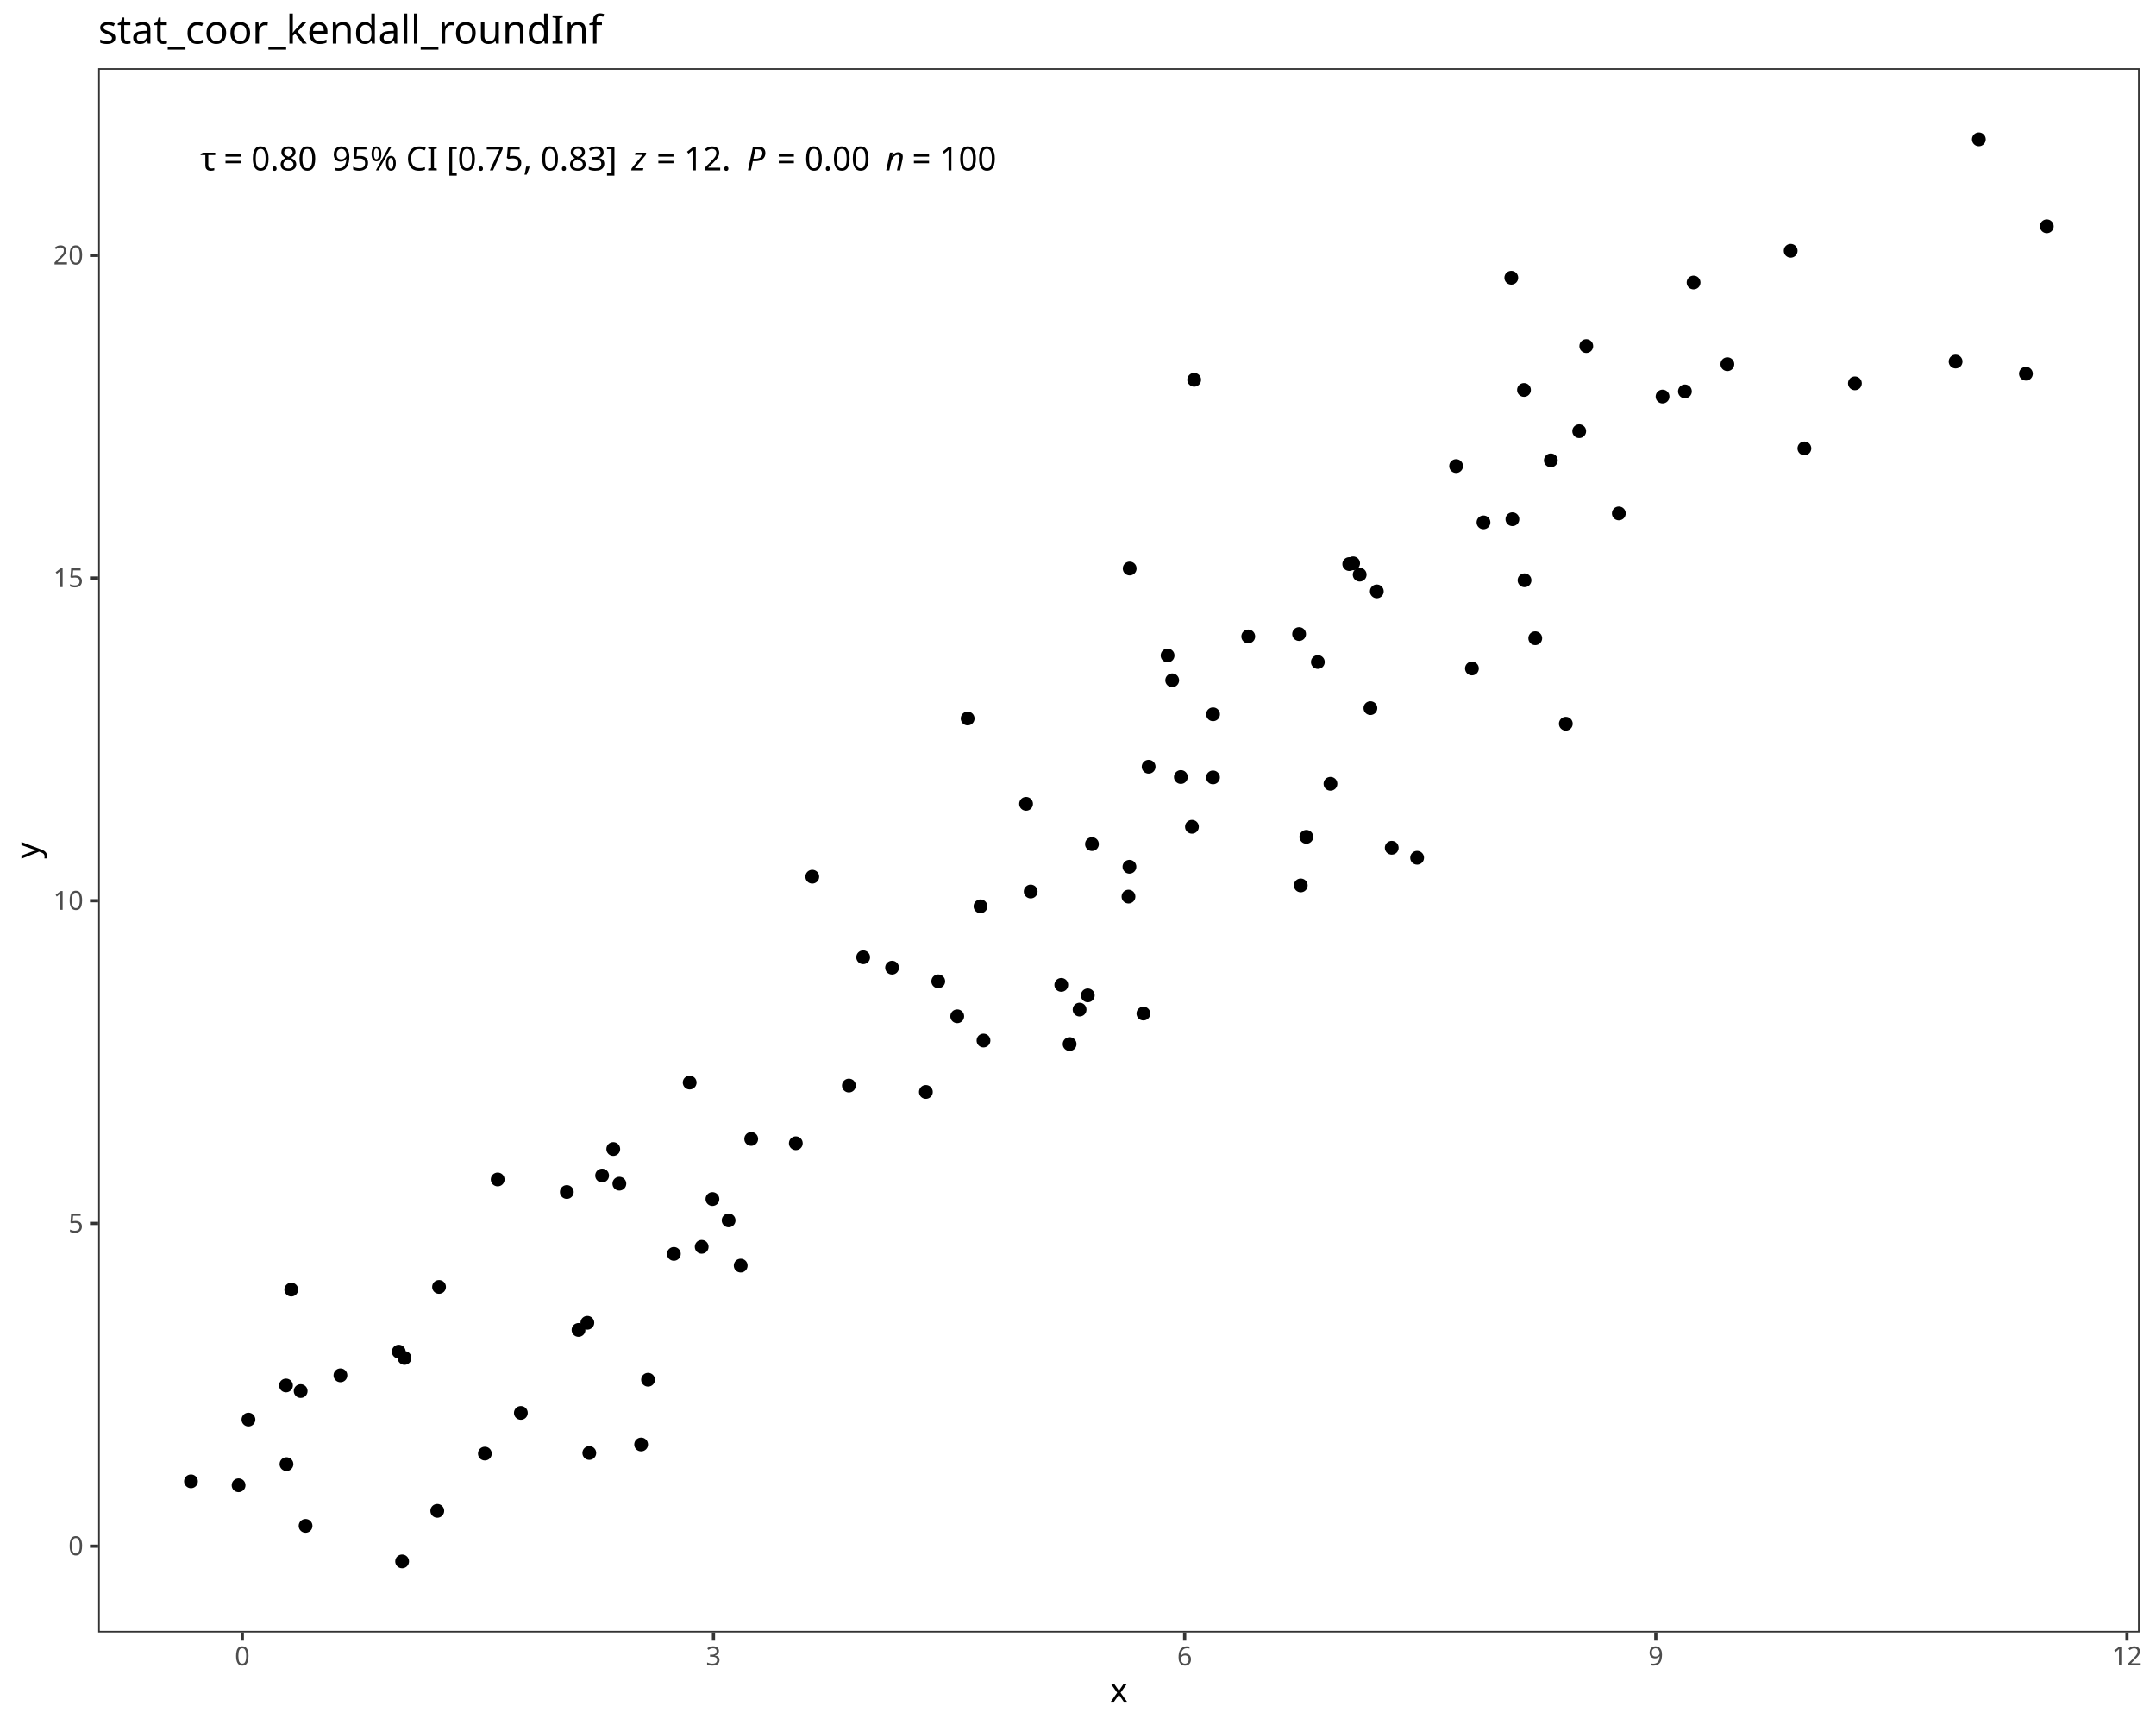
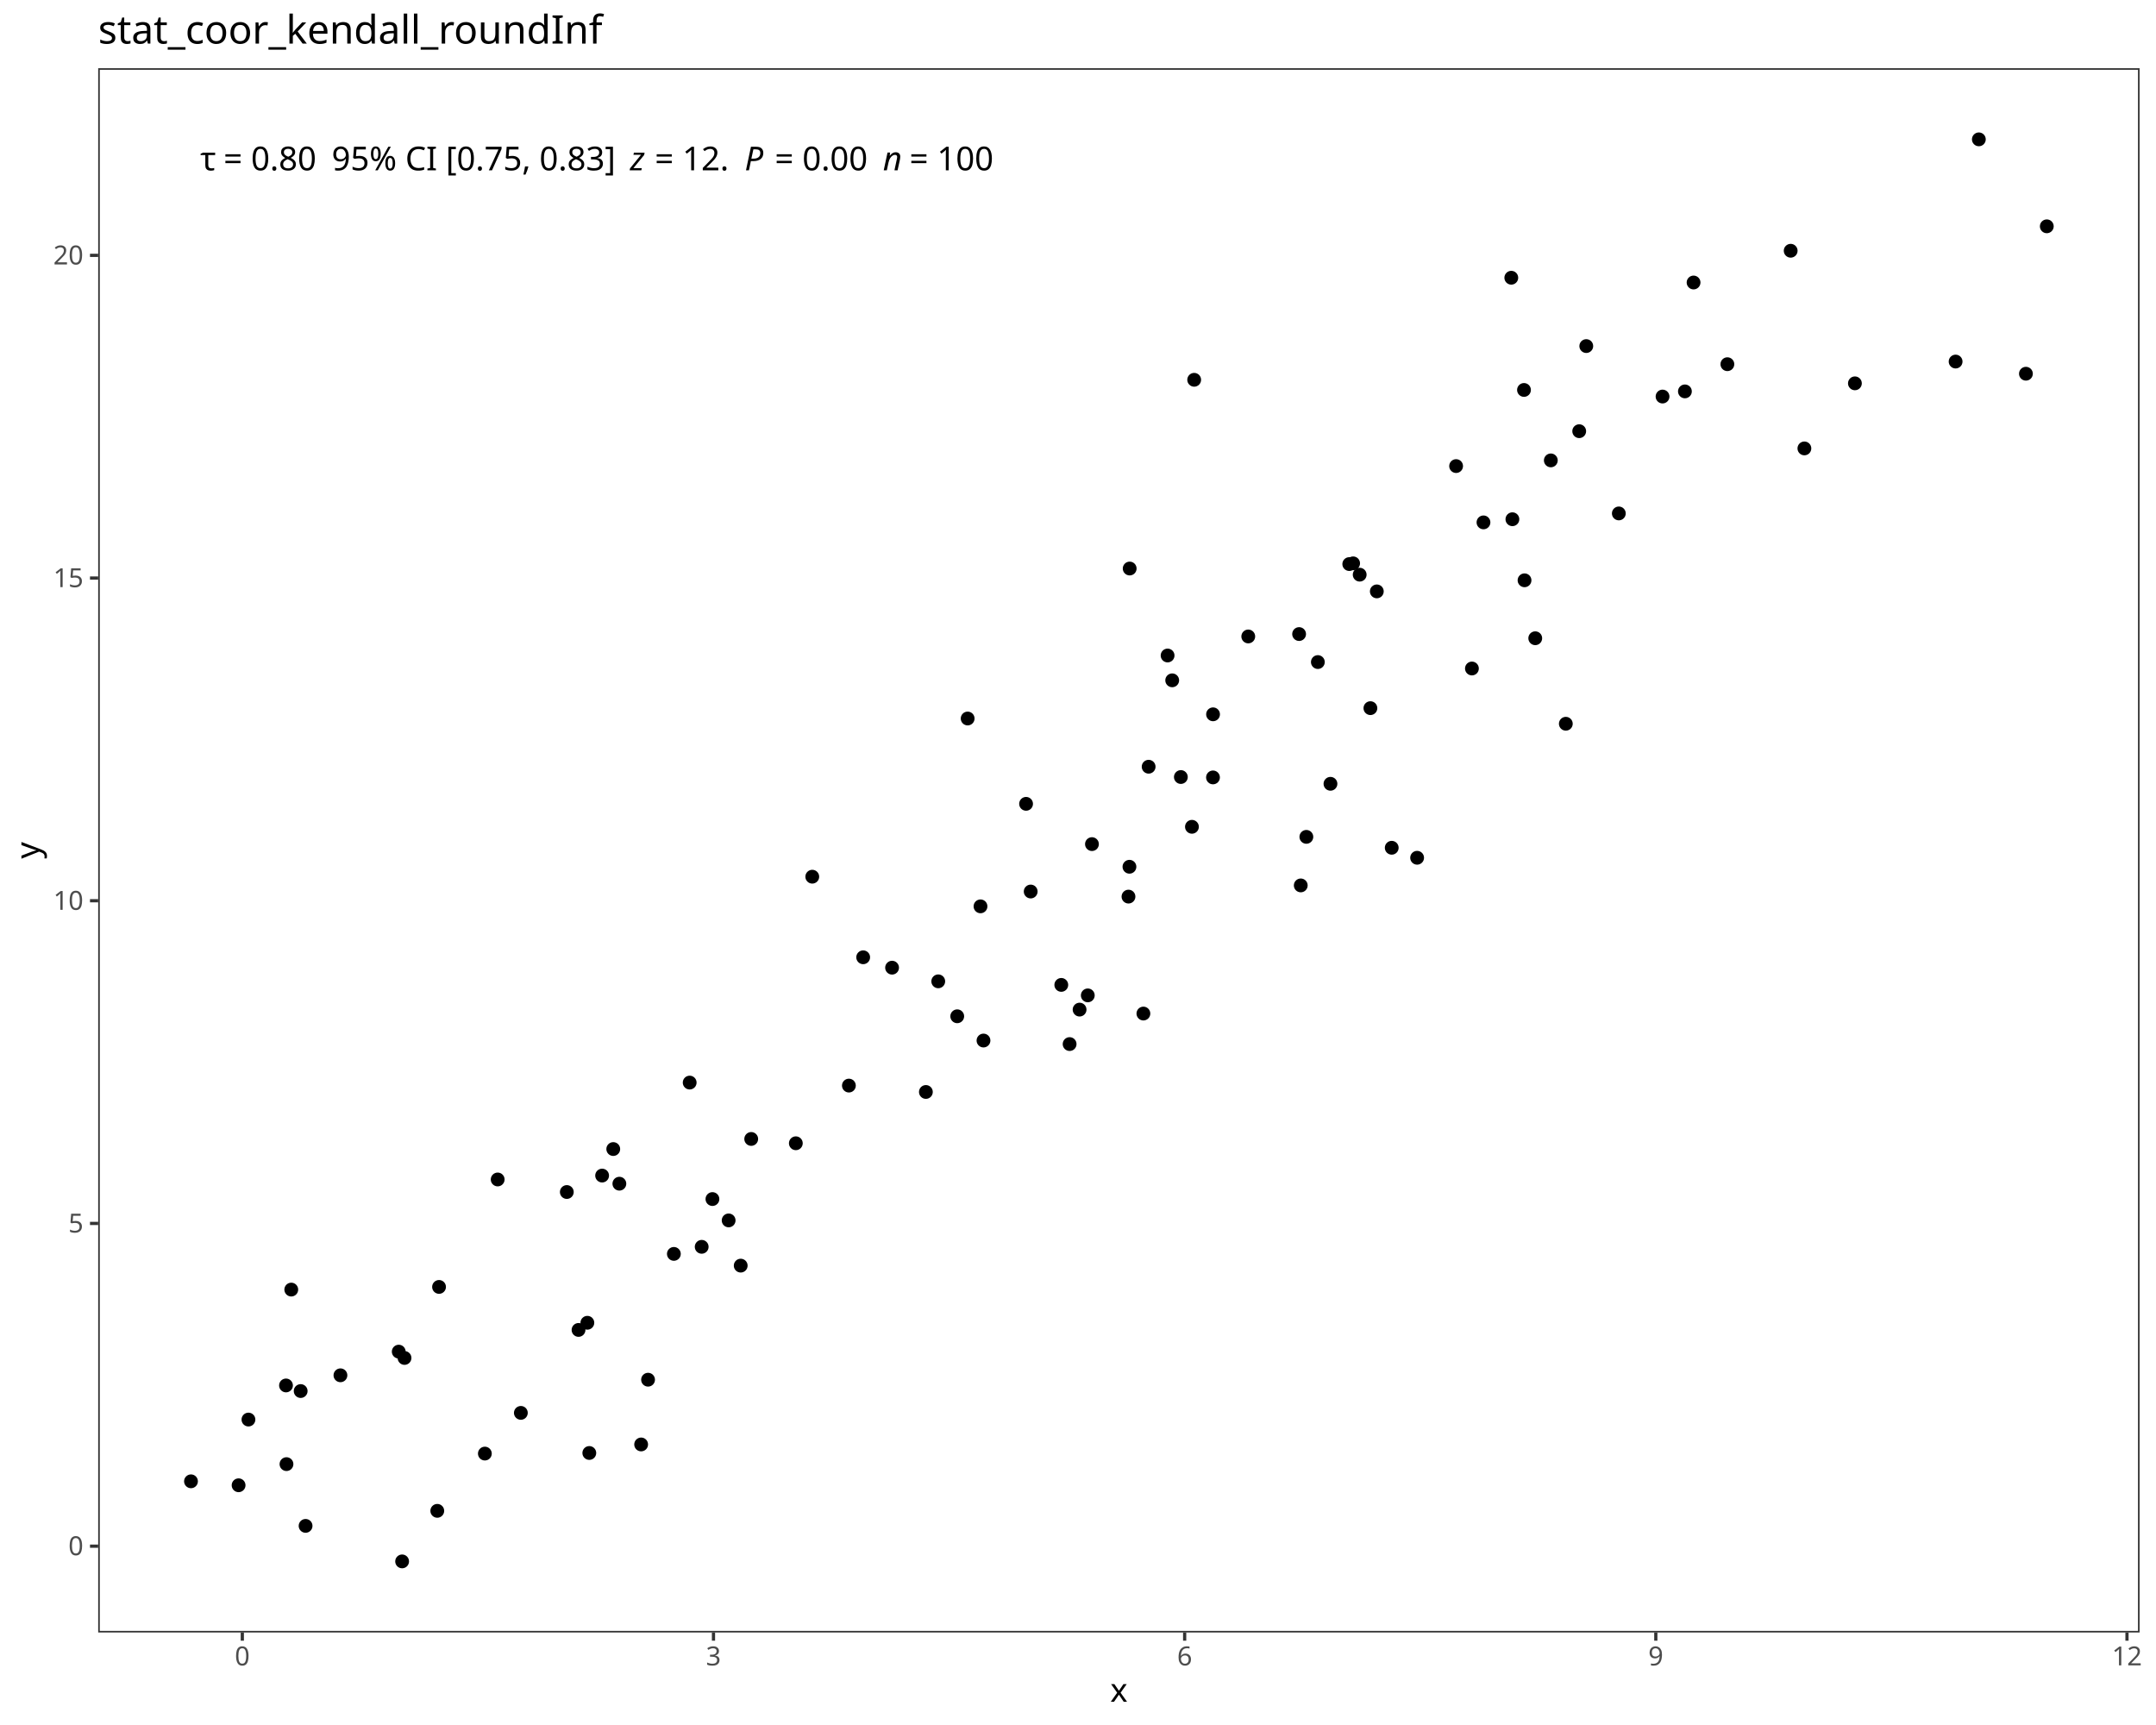
<svg xmlns="http://www.w3.org/2000/svg" class="svglite" data-engine-version="2.0" width="720.00pt" height="576.00pt" viewBox="0 0 720.00 576.00">
  <defs>
    <style type="text/css">
    .svglite line, .svglite polyline, .svglite polygon, .svglite path, .svglite rect, .svglite circle {
      fill: none;
      stroke: #000000;
      stroke-linecap: round;
      stroke-linejoin: round;
      stroke-miterlimit: 10.00;
    }
  </style>
  </defs>
  <rect width="100%" height="100%" style="stroke: none; fill: #FFFFFF;" />
  <defs>
    <clipPath id="cpMC4wMHw3MjAuMDB8MC4wMHw1NzYuMDA=">
      <rect x="0.00" y="0.00" width="720.00" height="576.00" />
    </clipPath>
  </defs>
  <g clip-path="url(#cpMC4wMHw3MjAuMDB8MC4wMHw1NzYuMDA=)">
    <rect x="0.00" y="0.00" width="720.00" height="576.00" style="stroke-width: 1.07; stroke: #FFFFFF; fill: #FFFFFF;" />
  </g>
  <defs>
    <clipPath id="cpMzIuNzl8NzE0LjUyfDIyLjc4fDU0NS4xMQ==">
      <rect x="32.79" y="22.78" width="681.73" height="522.33" />
    </clipPath>
  </defs>
  <g clip-path="url(#cpMzIuNzl8NzE0LjUyfDIyLjc4fDU0NS4xMQ==)">
    <rect x="32.79" y="22.78" width="681.73" height="522.33" style="stroke-width: 1.07; stroke: none; fill: #FFFFFF;" />
    <circle cx="63.78" cy="494.63" r="1.95" style="stroke-width: 0.71; fill: #000000;" />
    <circle cx="79.68" cy="495.95" r="1.95" style="stroke-width: 0.71; fill: #000000;" />
    <circle cx="134.29" cy="521.37" r="1.95" style="stroke-width: 0.71; fill: #000000;" />
    <circle cx="146.03" cy="504.49" r="1.95" style="stroke-width: 0.71; fill: #000000;" />
    <circle cx="100.41" cy="464.49" r="1.95" style="stroke-width: 0.71; fill: #000000;" />
    <circle cx="196.80" cy="485.17" r="1.95" style="stroke-width: 0.71; fill: #000000;" />
    <circle cx="102.05" cy="509.51" r="1.95" style="stroke-width: 0.71; fill: #000000;" />
    <circle cx="133.16" cy="451.33" r="1.95" style="stroke-width: 0.71; fill: #000000;" />
    <circle cx="193.20" cy="444.08" r="1.95" style="stroke-width: 0.71; fill: #000000;" />
    <circle cx="95.67" cy="488.89" r="1.95" style="stroke-width: 0.71; fill: #000000;" />
    <circle cx="135.09" cy="453.44" r="1.95" style="stroke-width: 0.71; fill: #000000;" />
    <circle cx="161.92" cy="485.37" r="1.95" style="stroke-width: 0.71; fill: #000000;" />
    <circle cx="82.97" cy="474.01" r="1.95" style="stroke-width: 0.71; fill: #000000;" />
    <circle cx="214.11" cy="482.32" r="1.95" style="stroke-width: 0.71; fill: #000000;" />
    <circle cx="95.51" cy="462.62" r="1.95" style="stroke-width: 0.71; fill: #000000;" />
    <circle cx="247.36" cy="422.61" r="1.95" style="stroke-width: 0.71; fill: #000000;" />
    <circle cx="173.94" cy="471.78" r="1.95" style="stroke-width: 0.71; fill: #000000;" />
    <circle cx="113.69" cy="459.23" r="1.95" style="stroke-width: 0.71; fill: #000000;" />
    <circle cx="97.27" cy="430.61" r="1.95" style="stroke-width: 0.71; fill: #000000;" />
    <circle cx="146.62" cy="429.72" r="1.95" style="stroke-width: 0.71; fill: #000000;" />
    <circle cx="216.42" cy="460.70" r="1.95" style="stroke-width: 0.71; fill: #000000;" />
    <circle cx="196.15" cy="441.69" r="1.95" style="stroke-width: 0.71; fill: #000000;" />
    <circle cx="201.08" cy="392.54" r="1.95" style="stroke-width: 0.71; fill: #000000;" />
    <circle cx="237.92" cy="400.38" r="1.95" style="stroke-width: 0.71; fill: #000000;" />
    <circle cx="206.84" cy="395.25" r="1.95" style="stroke-width: 0.71; fill: #000000;" />
    <circle cx="204.80" cy="383.68" r="1.95" style="stroke-width: 0.71; fill: #000000;" />
    <circle cx="225.04" cy="418.69" r="1.95" style="stroke-width: 0.71; fill: #000000;" />
    <circle cx="243.33" cy="407.51" r="1.95" style="stroke-width: 0.71; fill: #000000;" />
    <circle cx="189.29" cy="398.03" r="1.95" style="stroke-width: 0.71; fill: #000000;" />
    <circle cx="166.20" cy="393.84" r="1.95" style="stroke-width: 0.71; fill: #000000;" />
    <circle cx="250.87" cy="380.31" r="1.95" style="stroke-width: 0.71; fill: #000000;" />
    <circle cx="283.49" cy="362.49" r="1.95" style="stroke-width: 0.71; fill: #000000;" />
    <circle cx="313.33" cy="327.68" r="1.95" style="stroke-width: 0.71; fill: #000000;" />
    <circle cx="234.33" cy="416.33" r="1.95" style="stroke-width: 0.71; fill: #000000;" />
    <circle cx="309.20" cy="364.62" r="1.95" style="stroke-width: 0.71; fill: #000000;" />
    <circle cx="230.32" cy="361.49" r="1.95" style="stroke-width: 0.71; fill: #000000;" />
    <circle cx="265.77" cy="381.75" r="1.95" style="stroke-width: 0.71; fill: #000000;" />
    <circle cx="319.67" cy="339.35" r="1.95" style="stroke-width: 0.71; fill: #000000;" />
    <circle cx="297.91" cy="323.12" r="1.95" style="stroke-width: 0.71; fill: #000000;" />
    <circle cx="357.20" cy="348.63" r="1.95" style="stroke-width: 0.71; fill: #000000;" />
    <circle cx="288.26" cy="319.65" r="1.95" style="stroke-width: 0.71; fill: #000000;" />
    <circle cx="363.27" cy="332.37" r="1.95" style="stroke-width: 0.71; fill: #000000;" />
    <circle cx="328.44" cy="347.45" r="1.95" style="stroke-width: 0.71; fill: #000000;" />
    <circle cx="271.26" cy="292.74" r="1.95" style="stroke-width: 0.71; fill: #000000;" />
    <circle cx="354.42" cy="328.87" r="1.95" style="stroke-width: 0.71; fill: #000000;" />
    <circle cx="327.44" cy="302.64" r="1.95" style="stroke-width: 0.71; fill: #000000;" />
    <circle cx="381.84" cy="338.44" r="1.95" style="stroke-width: 0.71; fill: #000000;" />
    <circle cx="376.86" cy="299.39" r="1.95" style="stroke-width: 0.71; fill: #000000;" />
    <circle cx="342.66" cy="268.41" r="1.95" style="stroke-width: 0.71; fill: #000000;" />
    <circle cx="344.20" cy="297.69" r="1.95" style="stroke-width: 0.71; fill: #000000;" />
    <circle cx="360.53" cy="337.12" r="1.95" style="stroke-width: 0.71; fill: #000000;" />
    <circle cx="364.66" cy="281.86" r="1.95" style="stroke-width: 0.71; fill: #000000;" />
    <circle cx="436.26" cy="279.44" r="1.95" style="stroke-width: 0.71; fill: #000000;" />
    <circle cx="473.25" cy="286.42" r="1.95" style="stroke-width: 0.71; fill: #000000;" />
    <circle cx="377.18" cy="289.42" r="1.95" style="stroke-width: 0.71; fill: #000000;" />
    <circle cx="464.77" cy="283.08" r="1.95" style="stroke-width: 0.71; fill: #000000;" />
    <circle cx="434.39" cy="295.65" r="1.95" style="stroke-width: 0.71; fill: #000000;" />
    <circle cx="323.15" cy="239.92" r="1.95" style="stroke-width: 0.71; fill: #000000;" />
    <circle cx="444.31" cy="261.72" r="1.95" style="stroke-width: 0.71; fill: #000000;" />
    <circle cx="398.05" cy="276.08" r="1.95" style="stroke-width: 0.71; fill: #000000;" />
    <circle cx="394.35" cy="259.46" r="1.95" style="stroke-width: 0.71; fill: #000000;" />
    <circle cx="405.10" cy="238.52" r="1.95" style="stroke-width: 0.71; fill: #000000;" />
    <circle cx="383.59" cy="256.02" r="1.95" style="stroke-width: 0.71; fill: #000000;" />
    <circle cx="459.79" cy="197.47" r="1.95" style="stroke-width: 0.71; fill: #000000;" />
    <circle cx="416.86" cy="212.52" r="1.95" style="stroke-width: 0.71; fill: #000000;" />
    <circle cx="405.08" cy="259.59" r="1.95" style="stroke-width: 0.71; fill: #000000;" />
    <circle cx="391.46" cy="227.17" r="1.95" style="stroke-width: 0.71; fill: #000000;" />
    <circle cx="440.10" cy="221.07" r="1.95" style="stroke-width: 0.71; fill: #000000;" />
    <circle cx="454.07" cy="191.89" r="1.95" style="stroke-width: 0.71; fill: #000000;" />
    <circle cx="457.65" cy="236.46" r="1.95" style="stroke-width: 0.71; fill: #000000;" />
    <circle cx="491.55" cy="223.22" r="1.95" style="stroke-width: 0.71; fill: #000000;" />
    <circle cx="389.92" cy="218.88" r="1.95" style="stroke-width: 0.71; fill: #000000;" />
    <circle cx="433.84" cy="211.72" r="1.95" style="stroke-width: 0.71; fill: #000000;" />
    <circle cx="509.12" cy="193.77" r="1.95" style="stroke-width: 0.71; fill: #000000;" />
    <circle cx="522.91" cy="241.67" r="1.95" style="stroke-width: 0.71; fill: #000000;" />
    <circle cx="450.59" cy="188.35" r="1.95" style="stroke-width: 0.71; fill: #000000;" />
    <circle cx="495.41" cy="174.43" r="1.95" style="stroke-width: 0.71; fill: #000000;" />
    <circle cx="512.70" cy="213.12" r="1.95" style="stroke-width: 0.71; fill: #000000;" />
    <circle cx="505.07" cy="173.38" r="1.95" style="stroke-width: 0.71; fill: #000000;" />
    <circle cx="451.88" cy="188.11" r="1.95" style="stroke-width: 0.71; fill: #000000;" />
    <circle cx="377.26" cy="189.84" r="1.95" style="stroke-width: 0.71; fill: #000000;" />
    <circle cx="540.61" cy="171.44" r="1.95" style="stroke-width: 0.71; fill: #000000;" />
    <circle cx="517.90" cy="153.73" r="1.95" style="stroke-width: 0.71; fill: #000000;" />
    <circle cx="619.45" cy="128.00" r="1.95" style="stroke-width: 0.71; fill: #000000;" />
    <circle cx="398.80" cy="126.82" r="1.95" style="stroke-width: 0.71; fill: #000000;" />
    <circle cx="562.68" cy="130.69" r="1.95" style="stroke-width: 0.71; fill: #000000;" />
    <circle cx="602.58" cy="149.73" r="1.95" style="stroke-width: 0.71; fill: #000000;" />
    <circle cx="486.27" cy="155.63" r="1.95" style="stroke-width: 0.71; fill: #000000;" />
    <circle cx="529.74" cy="115.56" r="1.95" style="stroke-width: 0.71; fill: #000000;" />
    <circle cx="555.21" cy="132.41" r="1.95" style="stroke-width: 0.71; fill: #000000;" />
    <circle cx="527.38" cy="143.98" r="1.95" style="stroke-width: 0.71; fill: #000000;" />
    <circle cx="508.94" cy="130.21" r="1.95" style="stroke-width: 0.71; fill: #000000;" />
    <circle cx="576.86" cy="121.61" r="1.95" style="stroke-width: 0.71; fill: #000000;" />
    <circle cx="565.57" cy="94.33" r="1.95" style="stroke-width: 0.71; fill: #000000;" />
    <circle cx="676.56" cy="124.79" r="1.95" style="stroke-width: 0.71; fill: #000000;" />
    <circle cx="653.08" cy="120.73" r="1.95" style="stroke-width: 0.71; fill: #000000;" />
    <circle cx="504.70" cy="92.74" r="1.95" style="stroke-width: 0.71; fill: #000000;" />
    <circle cx="683.53" cy="75.57" r="1.95" style="stroke-width: 0.71; fill: #000000;" />
    <circle cx="598.00" cy="83.73" r="1.95" style="stroke-width: 0.71; fill: #000000;" />
    <circle cx="660.84" cy="46.53" r="1.95" style="stroke-width: 0.71; fill: #000000;" />
-     <text x="66.88" y="56.90" style="font-size: 11.04px; font-family: sans;" textLength="5.05px" lengthAdjust="spacingAndGlyphs">τ</text>
-     <text x="71.93" y="56.90" style="font-size: 11.04px; font-family: sans;" textLength="2.76px" lengthAdjust="spacingAndGlyphs"> </text>
-     <text x="74.69" y="56.90" style="font-size: 11.04px; font-family: sans;" textLength="6.45px" lengthAdjust="spacingAndGlyphs">=</text>
-     <text x="81.14" y="56.90" style="font-size: 11.04px; font-family: sans;" textLength="2.76px" lengthAdjust="spacingAndGlyphs"> </text>
-     <text x="83.90" y="56.90" style="font-size: 11.04px; font-family: sans;" textLength="21.49px" lengthAdjust="spacingAndGlyphs">0.80</text>
-     <text x="105.39" y="56.90" style="font-size: 11.04px; font-family: sans;" textLength="2.76px" lengthAdjust="spacingAndGlyphs"> </text>
-     <text x="108.15" y="56.90" style="font-size: 11.04px; font-family: sans;" textLength="2.76px" lengthAdjust="spacingAndGlyphs"> </text>
-     <text x="110.91" y="56.90" style="font-size: 11.04px; font-family: sans;" textLength="94.52px" lengthAdjust="spacingAndGlyphs">95% CI [0.75, 0.83]</text>
-     <text x="205.43" y="56.90" style="font-size: 11.04px; font-family: sans;" textLength="2.76px" lengthAdjust="spacingAndGlyphs"> </text>
-     <text x="208.19" y="56.90" style="font-size: 11.04px; font-family: sans;" textLength="2.76px" lengthAdjust="spacingAndGlyphs"> </text>
-     <text x="210.95" y="56.90" style="font-size: 11.04px; font-style: italic; font-family: sans;" textLength="5.52px" lengthAdjust="spacingAndGlyphs">z</text>
-     <text x="216.48" y="56.90" style="font-size: 11.04px; font-family: sans;" textLength="2.76px" lengthAdjust="spacingAndGlyphs"> </text>
-     <text x="219.24" y="56.90" style="font-size: 11.04px; font-family: sans;" textLength="6.45px" lengthAdjust="spacingAndGlyphs">=</text>
-     <text x="225.69" y="56.90" style="font-size: 11.04px; font-family: sans;" textLength="2.76px" lengthAdjust="spacingAndGlyphs"> </text>
-     <text x="228.45" y="56.90" style="font-size: 11.04px; font-family: sans;" textLength="15.35px" lengthAdjust="spacingAndGlyphs">12.</text>
-     <text x="243.80" y="56.90" style="font-size: 11.04px; font-family: sans;" textLength="2.76px" lengthAdjust="spacingAndGlyphs"> </text>
-     <text x="246.56" y="56.90" style="font-size: 11.04px; font-family: sans;" textLength="2.76px" lengthAdjust="spacingAndGlyphs"> </text>
-     <text x="249.33" y="56.90" style="font-size: 11.04px; font-style: italic; font-family: sans;" textLength="7.37px" lengthAdjust="spacingAndGlyphs">P</text>
-     <text x="256.69" y="56.90" style="font-size: 11.04px; font-family: sans;" textLength="2.76px" lengthAdjust="spacingAndGlyphs"> </text>
-     <text x="259.45" y="56.90" style="font-size: 11.04px; font-family: sans;" textLength="6.45px" lengthAdjust="spacingAndGlyphs">=</text>
-     <text x="265.91" y="56.90" style="font-size: 11.04px; font-family: sans;" textLength="2.76px" lengthAdjust="spacingAndGlyphs"> </text>
-     <text x="268.67" y="56.90" style="font-size: 11.04px; font-family: sans;" textLength="21.49px" lengthAdjust="spacingAndGlyphs">0.00</text>
-     <text x="290.16" y="56.90" style="font-size: 11.04px; font-family: sans;" textLength="2.76px" lengthAdjust="spacingAndGlyphs"> </text>
-     <text x="292.92" y="56.90" style="font-size: 11.04px; font-family: sans;" textLength="2.76px" lengthAdjust="spacingAndGlyphs"> </text>
-     <text x="295.68" y="56.90" style="font-size: 11.04px; font-style: italic; font-family: sans;" textLength="6.14px" lengthAdjust="spacingAndGlyphs">n</text>
-     <text x="301.82" y="56.90" style="font-size: 11.04px; font-family: sans;" textLength="2.76px" lengthAdjust="spacingAndGlyphs"> </text>
-     <text x="304.58" y="56.90" style="font-size: 11.04px; font-family: sans;" textLength="6.45px" lengthAdjust="spacingAndGlyphs">=</text>
-     <text x="311.03" y="56.90" style="font-size: 11.04px; font-family: sans;" textLength="2.76px" lengthAdjust="spacingAndGlyphs"> </text>
-     <text x="313.80" y="56.90" style="font-size: 11.04px; font-family: sans;" textLength="18.42px" lengthAdjust="spacingAndGlyphs">100</text>
+     <text x="66.88" y="56.87" style="font-size: 11.00px; font-family: sans;" textLength="5.03px" lengthAdjust="spacingAndGlyphs">τ</text>
+     <text x="71.91" y="56.87" style="font-size: 11.00px; font-family: sans;" textLength="2.75px" lengthAdjust="spacingAndGlyphs"> </text>
+     <text x="74.66" y="56.87" style="font-size: 11.00px; font-family: sans;" textLength="6.43px" lengthAdjust="spacingAndGlyphs">=</text>
+     <text x="81.09" y="56.87" style="font-size: 11.00px; font-family: sans;" textLength="2.75px" lengthAdjust="spacingAndGlyphs"> </text>
+     <text x="83.84" y="56.87" style="font-size: 11.00px; font-family: sans;" textLength="21.41px" lengthAdjust="spacingAndGlyphs">0.80</text>
+     <text x="105.25" y="56.87" style="font-size: 11.00px; font-family: sans;" textLength="2.75px" lengthAdjust="spacingAndGlyphs"> </text>
+     <text x="108.00" y="56.87" style="font-size: 11.00px; font-family: sans;" textLength="2.75px" lengthAdjust="spacingAndGlyphs"> </text>
+     <text x="110.76" y="56.87" style="font-size: 11.00px; font-family: sans;" textLength="94.18px" lengthAdjust="spacingAndGlyphs">95% CI [0.75, 0.83]</text>
+     <text x="204.93" y="56.87" style="font-size: 11.00px; font-family: sans;" textLength="2.75px" lengthAdjust="spacingAndGlyphs"> </text>
+     <text x="207.68" y="56.87" style="font-size: 11.00px; font-family: sans;" textLength="2.75px" lengthAdjust="spacingAndGlyphs"> </text>
+     <text x="210.44" y="56.87" style="font-size: 11.00px; font-style: italic; font-family: sans;" textLength="5.50px" lengthAdjust="spacingAndGlyphs">z</text>
+     <text x="215.94" y="56.87" style="font-size: 11.00px; font-family: sans;" textLength="2.75px" lengthAdjust="spacingAndGlyphs"> </text>
+     <text x="218.69" y="56.87" style="font-size: 11.00px; font-family: sans;" textLength="6.43px" lengthAdjust="spacingAndGlyphs">=</text>
+     <text x="225.12" y="56.87" style="font-size: 11.00px; font-family: sans;" textLength="2.75px" lengthAdjust="spacingAndGlyphs"> </text>
+     <text x="227.87" y="56.87" style="font-size: 11.00px; font-family: sans;" textLength="15.29px" lengthAdjust="spacingAndGlyphs">12.</text>
+     <text x="243.17" y="56.87" style="font-size: 11.00px; font-family: sans;" textLength="2.75px" lengthAdjust="spacingAndGlyphs"> </text>
+     <text x="245.92" y="56.87" style="font-size: 11.00px; font-family: sans;" textLength="2.75px" lengthAdjust="spacingAndGlyphs"> </text>
+     <text x="248.67" y="56.87" style="font-size: 11.00px; font-style: italic; font-family: sans;" textLength="7.34px" lengthAdjust="spacingAndGlyphs">P</text>
+     <text x="256.01" y="56.87" style="font-size: 11.00px; font-family: sans;" textLength="2.75px" lengthAdjust="spacingAndGlyphs"> </text>
+     <text x="258.76" y="56.87" style="font-size: 11.00px; font-family: sans;" textLength="6.43px" lengthAdjust="spacingAndGlyphs">=</text>
+     <text x="265.19" y="56.87" style="font-size: 11.00px; font-family: sans;" textLength="2.75px" lengthAdjust="spacingAndGlyphs"> </text>
+     <text x="267.94" y="56.87" style="font-size: 11.00px; font-family: sans;" textLength="21.41px" lengthAdjust="spacingAndGlyphs">0.00</text>
+     <text x="289.35" y="56.87" style="font-size: 11.00px; font-family: sans;" textLength="2.75px" lengthAdjust="spacingAndGlyphs"> </text>
+     <text x="292.10" y="56.87" style="font-size: 11.00px; font-family: sans;" textLength="2.75px" lengthAdjust="spacingAndGlyphs"> </text>
+     <text x="294.86" y="56.87" style="font-size: 11.00px; font-style: italic; font-family: sans;" textLength="6.12px" lengthAdjust="spacingAndGlyphs">n</text>
+     <text x="300.98" y="56.87" style="font-size: 11.00px; font-family: sans;" textLength="2.75px" lengthAdjust="spacingAndGlyphs"> </text>
+     <text x="303.73" y="56.87" style="font-size: 11.00px; font-family: sans;" textLength="6.43px" lengthAdjust="spacingAndGlyphs">=</text>
+     <text x="310.16" y="56.87" style="font-size: 11.00px; font-family: sans;" textLength="2.75px" lengthAdjust="spacingAndGlyphs"> </text>
+     <text x="312.91" y="56.87" style="font-size: 11.00px; font-family: sans;" textLength="18.35px" lengthAdjust="spacingAndGlyphs">100</text>
    <rect x="32.79" y="22.78" width="681.73" height="522.33" style="stroke-width: 1.07; stroke: #333333;" />
  </g>
  <g clip-path="url(#cpMC4wMHw3MjAuMDB8MC4wMHw1NzYuMDA=)">
    <text x="27.86" y="519.30" text-anchor="end" style="font-size: 8.80px; fill: #4D4D4D; font-family: sans;" textLength="4.89px" lengthAdjust="spacingAndGlyphs">0</text>
    <text x="27.86" y="411.55" text-anchor="end" style="font-size: 8.80px; fill: #4D4D4D; font-family: sans;" textLength="4.89px" lengthAdjust="spacingAndGlyphs">5</text>
    <text x="27.86" y="303.80" text-anchor="end" style="font-size: 8.80px; fill: #4D4D4D; font-family: sans;" textLength="9.79px" lengthAdjust="spacingAndGlyphs">10</text>
    <text x="27.86" y="196.05" text-anchor="end" style="font-size: 8.80px; fill: #4D4D4D; font-family: sans;" textLength="9.79px" lengthAdjust="spacingAndGlyphs">15</text>
    <text x="27.86" y="88.30" text-anchor="end" style="font-size: 8.80px; fill: #4D4D4D; font-family: sans;" textLength="9.79px" lengthAdjust="spacingAndGlyphs">20</text>
    <polyline points="30.05,516.28 32.79,516.28 " style="stroke-width: 1.07; stroke: #333333; stroke-linecap: butt;" />
    <polyline points="30.05,408.52 32.79,408.52 " style="stroke-width: 1.07; stroke: #333333; stroke-linecap: butt;" />
    <polyline points="30.05,300.77 32.79,300.77 " style="stroke-width: 1.07; stroke: #333333; stroke-linecap: butt;" />
    <polyline points="30.05,193.02 32.79,193.02 " style="stroke-width: 1.07; stroke: #333333; stroke-linecap: butt;" />
    <polyline points="30.05,85.27 32.79,85.27 " style="stroke-width: 1.07; stroke: #333333; stroke-linecap: butt;" />
    <polyline points="80.92,547.85 80.92,545.11 " style="stroke-width: 1.07; stroke: #333333; stroke-linecap: butt;" />
    <polyline points="238.27,547.85 238.27,545.11 " style="stroke-width: 1.07; stroke: #333333; stroke-linecap: butt;" />
    <polyline points="395.62,547.85 395.62,545.11 " style="stroke-width: 1.07; stroke: #333333; stroke-linecap: butt;" />
    <polyline points="552.96,547.85 552.96,545.11 " style="stroke-width: 1.07; stroke: #333333; stroke-linecap: butt;" />
    <polyline points="710.31,547.85 710.31,545.11 " style="stroke-width: 1.07; stroke: #333333; stroke-linecap: butt;" />
    <text x="80.92" y="556.10" text-anchor="middle" style="font-size: 8.80px; fill: #4D4D4D; font-family: sans;" textLength="4.89px" lengthAdjust="spacingAndGlyphs">0</text>
    <text x="238.27" y="556.10" text-anchor="middle" style="font-size: 8.80px; fill: #4D4D4D; font-family: sans;" textLength="4.89px" lengthAdjust="spacingAndGlyphs">3</text>
    <text x="395.62" y="556.10" text-anchor="middle" style="font-size: 8.80px; fill: #4D4D4D; font-family: sans;" textLength="4.89px" lengthAdjust="spacingAndGlyphs">6</text>
    <text x="552.96" y="556.10" text-anchor="middle" style="font-size: 8.80px; fill: #4D4D4D; font-family: sans;" textLength="4.89px" lengthAdjust="spacingAndGlyphs">9</text>
    <text x="710.31" y="556.10" text-anchor="middle" style="font-size: 8.80px; fill: #4D4D4D; font-family: sans;" textLength="9.79px" lengthAdjust="spacingAndGlyphs">12</text>
    <text x="373.66" y="568.24" text-anchor="middle" style="font-size: 11.00px; font-family: sans;" textLength="5.50px" lengthAdjust="spacingAndGlyphs">x</text>
    <text transform="translate(13.05,283.95) rotate(-90)" text-anchor="middle" style="font-size: 11.00px; font-family: sans;" textLength="5.50px" lengthAdjust="spacingAndGlyphs">y</text>
    <text x="32.79" y="14.56" style="font-size: 13.20px; font-family: sans;" textLength="159.26px" lengthAdjust="spacingAndGlyphs">stat_coor_kendall_roundInf</text>
  </g>
</svg>
